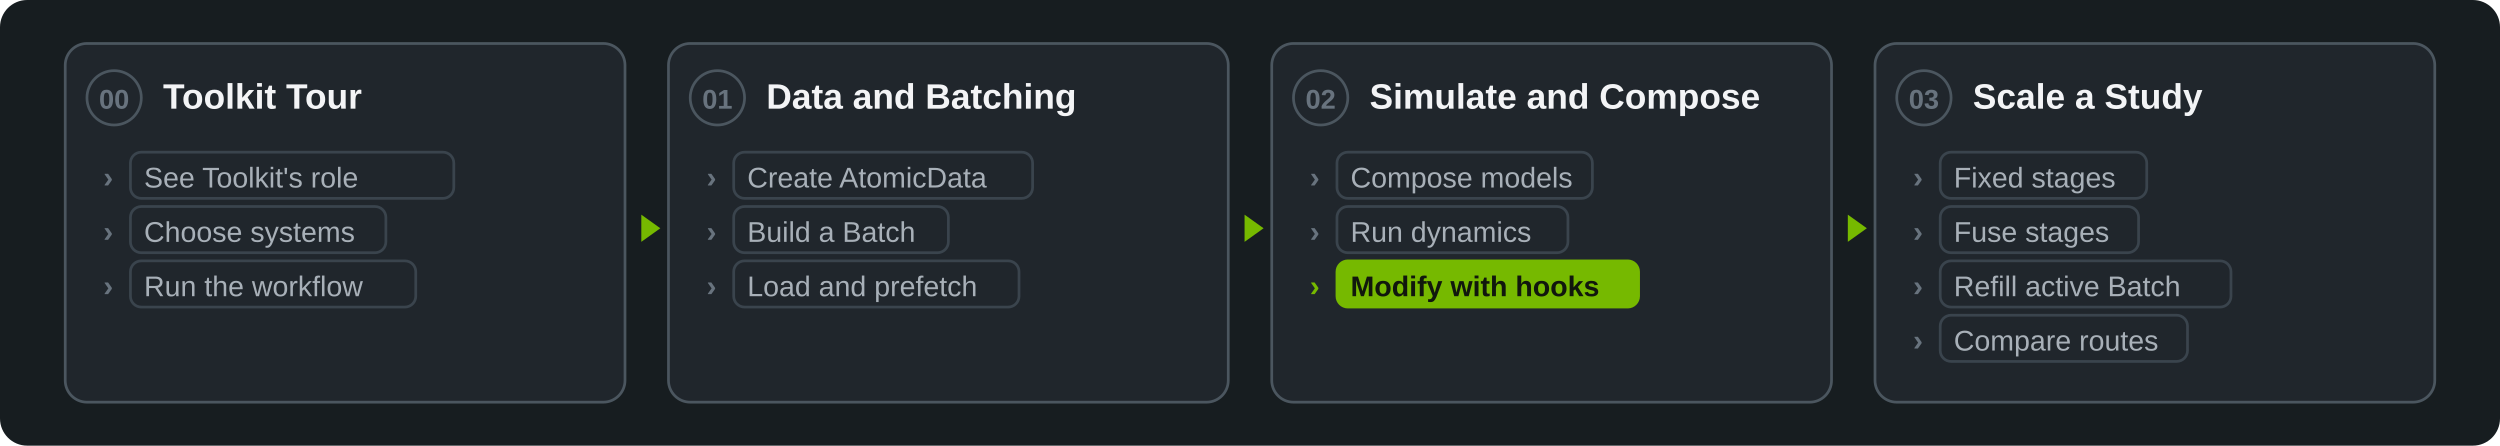
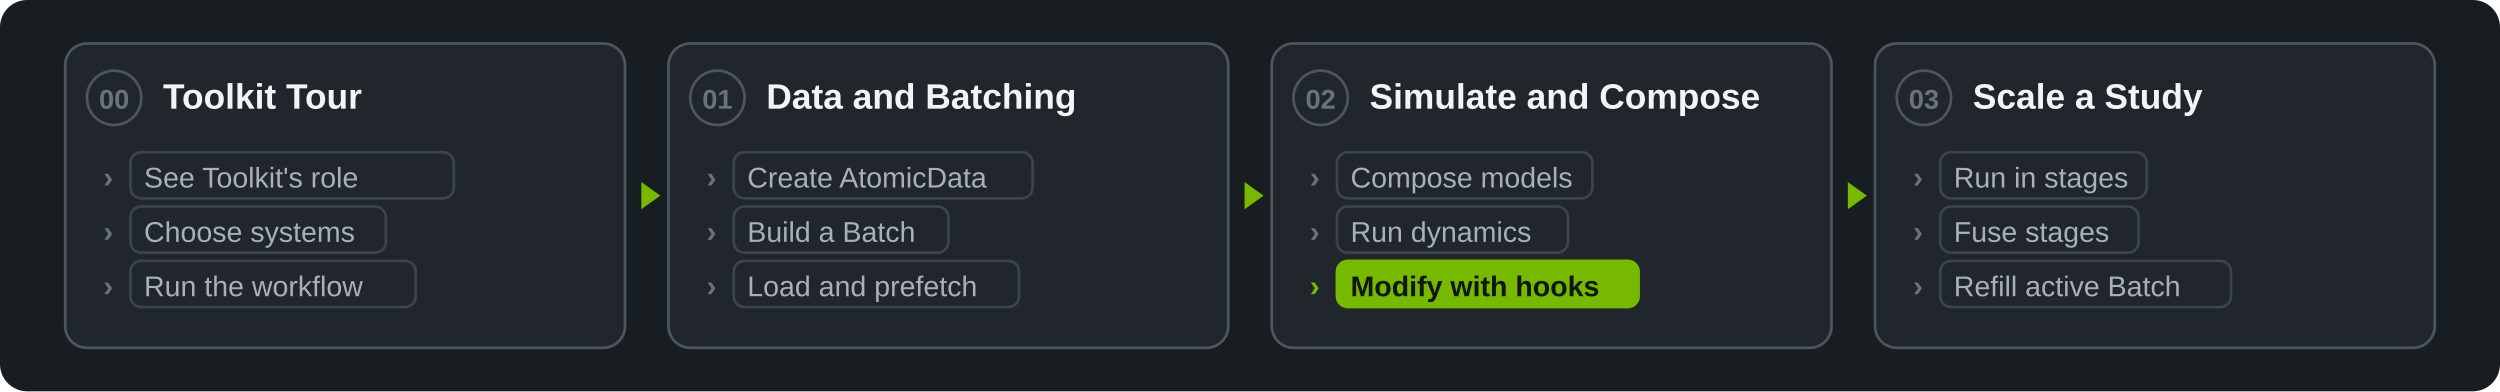
- <svg xmlns="http://www.w3.org/2000/svg" width="920" height="164" viewBox="0 0 920 164" role="img" aria-labelledby="roadmap-title roadmap-desc" font-family="'NVIDIA Sans', 'NVIDIA Sans Regular', Arial, Helvetica, sans-serif">
-   <rect width="920" height="164" rx="10" fill="#171D20" />
+ <svg xmlns="http://www.w3.org/2000/svg" width="920" height="144" viewBox="0 0 920 144" role="img" aria-labelledby="roadmap-title roadmap-desc" font-family="'NVIDIA Sans', 'NVIDIA Sans Regular', Arial, Helvetica, sans-serif">
+   <rect width="920" height="144" rx="10" fill="#171D20" />
  <g transform="translate(0 -36)">
    <g fill="#76B900">
-       <path d="M236 115l7 5-7 5Z" />
-       <path d="M458 115l7 5-7 5Z" />
-       <path d="M680 115l7 5-7 5Z" />
+       <path d="M236 103l7 5-7 5Z" />
+       <path d="M458 103l7 5-7 5Z" />
+       <path d="M680 103l7 5-7 5Z" />
    </g>
    <g id="module-00">
-       <rect x="24" y="52" width="206" height="132" rx="8" fill="#20262C" stroke="#4B565F" />
+       <rect x="24" y="52" width="206" height="112" rx="8" fill="#20262C" stroke="#4B565F" />
      <circle cx="42" cy="72" r="10" fill="#20262C" stroke="#4B565F" />
      <text x="42" y="76" text-anchor="middle" font-size="10" font-weight="700" fill="#68737E">00</text>
      <text x="60" y="76" font-size="13" font-weight="700" fill="#F3F4F6">Toolkit Tour</text>
      <g id="see-toolkit-role">
        <text x="38" y="105" font-size="11" font-weight="700" fill="#68737E">›</text>
        <rect x="48" y="92" width="119" height="17" rx="4" fill="#20262C" stroke="#3A444D" />
        <text x="53" y="105" font-size="10.5" font-weight="500" fill="#A8B0B8">See Toolkit's role</text>
      </g>
      <g id="choose-systems">
        <text x="38" y="125" font-size="11" font-weight="700" fill="#68737E">›</text>
        <rect x="48" y="112" width="94" height="17" rx="4" fill="#20262C" stroke="#3A444D" />
        <text x="53" y="125" font-size="10.5" font-weight="500" fill="#A8B0B8">Choose systems</text>
      </g>
      <g id="run-workflow">
        <text x="38" y="145" font-size="11" font-weight="700" fill="#68737E">›</text>
        <rect x="48" y="132" width="105" height="17" rx="4" fill="#20262C" stroke="#3A444D" />
        <text x="53" y="145" font-size="10.5" font-weight="500" fill="#A8B0B8">Run the workflow</text>
      </g>
    </g>
    <g id="module-01">
-       <rect x="246" y="52" width="206" height="132" rx="8" fill="#20262C" stroke="#4B565F" />
+       <rect x="246" y="52" width="206" height="112" rx="8" fill="#20262C" stroke="#4B565F" />
      <circle cx="264" cy="72" r="10" fill="#20262C" stroke="#4B565F" />
      <text x="264" y="76" text-anchor="middle" font-size="10" font-weight="700" fill="#68737E">01</text>
      <text x="282" y="76" font-size="13" font-weight="700" fill="#F3F4F6">Data and Batching</text>
      <g id="create-atomicdata">
        <text x="260" y="105" font-size="11" font-weight="700" fill="#68737E">›</text>
        <rect x="270" y="92" width="110" height="17" rx="4" fill="#20262C" stroke="#3A444D" />
        <text x="275" y="105" font-size="10.5" font-weight="500" fill="#A8B0B8">Create AtomicData</text>
      </g>
      <g id="build-batch">
        <text x="260" y="125" font-size="11" font-weight="700" fill="#68737E">›</text>
        <rect x="270" y="112" width="79" height="17" rx="4" fill="#20262C" stroke="#3A444D" />
        <text x="275" y="125" font-size="10.5" font-weight="500" fill="#A8B0B8">Build a Batch</text>
      </g>
      <g id="load-prefetch">
        <text x="260" y="145" font-size="11" font-weight="700" fill="#68737E">›</text>
        <rect x="270" y="132" width="105" height="17" rx="4" fill="#20262C" stroke="#3A444D" />
        <text x="275" y="145" font-size="10.5" font-weight="500" fill="#A8B0B8">Load and prefetch</text>
      </g>
    </g>
    <g id="module-02">
-       <rect x="468" y="52" width="206" height="132" rx="8" fill="#20262C" stroke="#4B565F" />
+       <rect x="468" y="52" width="206" height="112" rx="8" fill="#20262C" stroke="#4B565F" />
      <circle cx="486" cy="72" r="10" fill="#20262C" stroke="#4B565F" />
      <text x="486" y="76" text-anchor="middle" font-size="10" font-weight="700" fill="#68737E">02</text>
      <text x="504" y="76" font-size="13" font-weight="700" fill="#F3F4F6">Simulate and Compose</text>
      <g id="compose-models">
        <text x="482" y="105" font-size="11" font-weight="700" fill="#68737E">›</text>
        <rect x="492" y="92" width="94" height="17" rx="4" fill="#20262C" stroke="#3A444D" />
        <text x="497" y="105" font-size="10.5" font-weight="500" fill="#A8B0B8">Compose models</text>
      </g>
      <g id="run-dynamics">
        <text x="482" y="125" font-size="11" font-weight="700" fill="#68737E">›</text>
        <rect x="492" y="112" width="85" height="17" rx="4" fill="#20262C" stroke="#3A444D" />
        <text x="497" y="125" font-size="10.5" font-weight="500" fill="#A8B0B8">Run dynamics</text>
      </g>
      <g id="modify-hooks">
        <text x="482" y="145" font-size="11" font-weight="700" fill="#76B900">›</text>
        <rect x="492" y="132" width="111" height="17" rx="4" fill="#76B900" stroke="#76B900" />
        <text x="497" y="145" font-size="10.5" font-weight="700" fill="#11170D">Modify with hooks</text>
      </g>
    </g>
    <g id="module-03">
-       <rect x="690" y="52" width="206" height="132" rx="8" fill="#20262C" stroke="#4B565F" />
+       <rect x="690" y="52" width="206" height="112" rx="8" fill="#20262C" stroke="#4B565F" />
      <circle cx="708" cy="72" r="10" fill="#20262C" stroke="#4B565F" />
      <text x="708" y="76" text-anchor="middle" font-size="10" font-weight="700" fill="#68737E">03</text>
      <text x="726" y="76" font-size="13" font-weight="700" fill="#F3F4F6">Scale a Study</text>
      <g id="fixed-stages">
        <text x="704" y="105" font-size="11" font-weight="700" fill="#68737E">›</text>
        <rect x="714" y="92" width="76" height="17" rx="4" fill="#20262C" stroke="#3A444D" />
-         <text x="719" y="105" font-size="10.5" font-weight="500" fill="#A8B0B8">Fixed stages</text>
+         <text x="719" y="105" font-size="10.5" font-weight="500" fill="#A8B0B8">Run in stages</text>
      </g>
      <g id="fuse-stages">
        <text x="704" y="125" font-size="11" font-weight="700" fill="#68737E">›</text>
        <rect x="714" y="112" width="73" height="17" rx="4" fill="#20262C" stroke="#3A444D" />
        <text x="719" y="125" font-size="10.5" font-weight="500" fill="#A8B0B8">Fuse stages</text>
      </g>
      <g id="refill-batch">
        <text x="704" y="145" font-size="11" font-weight="700" fill="#68737E">›</text>
        <rect x="714" y="132" width="107" height="17" rx="4" fill="#20262C" stroke="#3A444D" />
        <text x="719" y="145" font-size="10.5" font-weight="500" fill="#A8B0B8">Refill active Batch</text>
      </g>
-       <g id="compare-routes">
-         <text x="704" y="165" font-size="11" font-weight="700" fill="#68737E">›</text>
-         <rect x="714" y="152" width="91" height="17" rx="4" fill="#20262C" stroke="#3A444D" />
-         <text x="719" y="165" font-size="10.5" font-weight="500" fill="#A8B0B8">Compare routes</text>
-       </g>
    </g>
  </g>
</svg>
